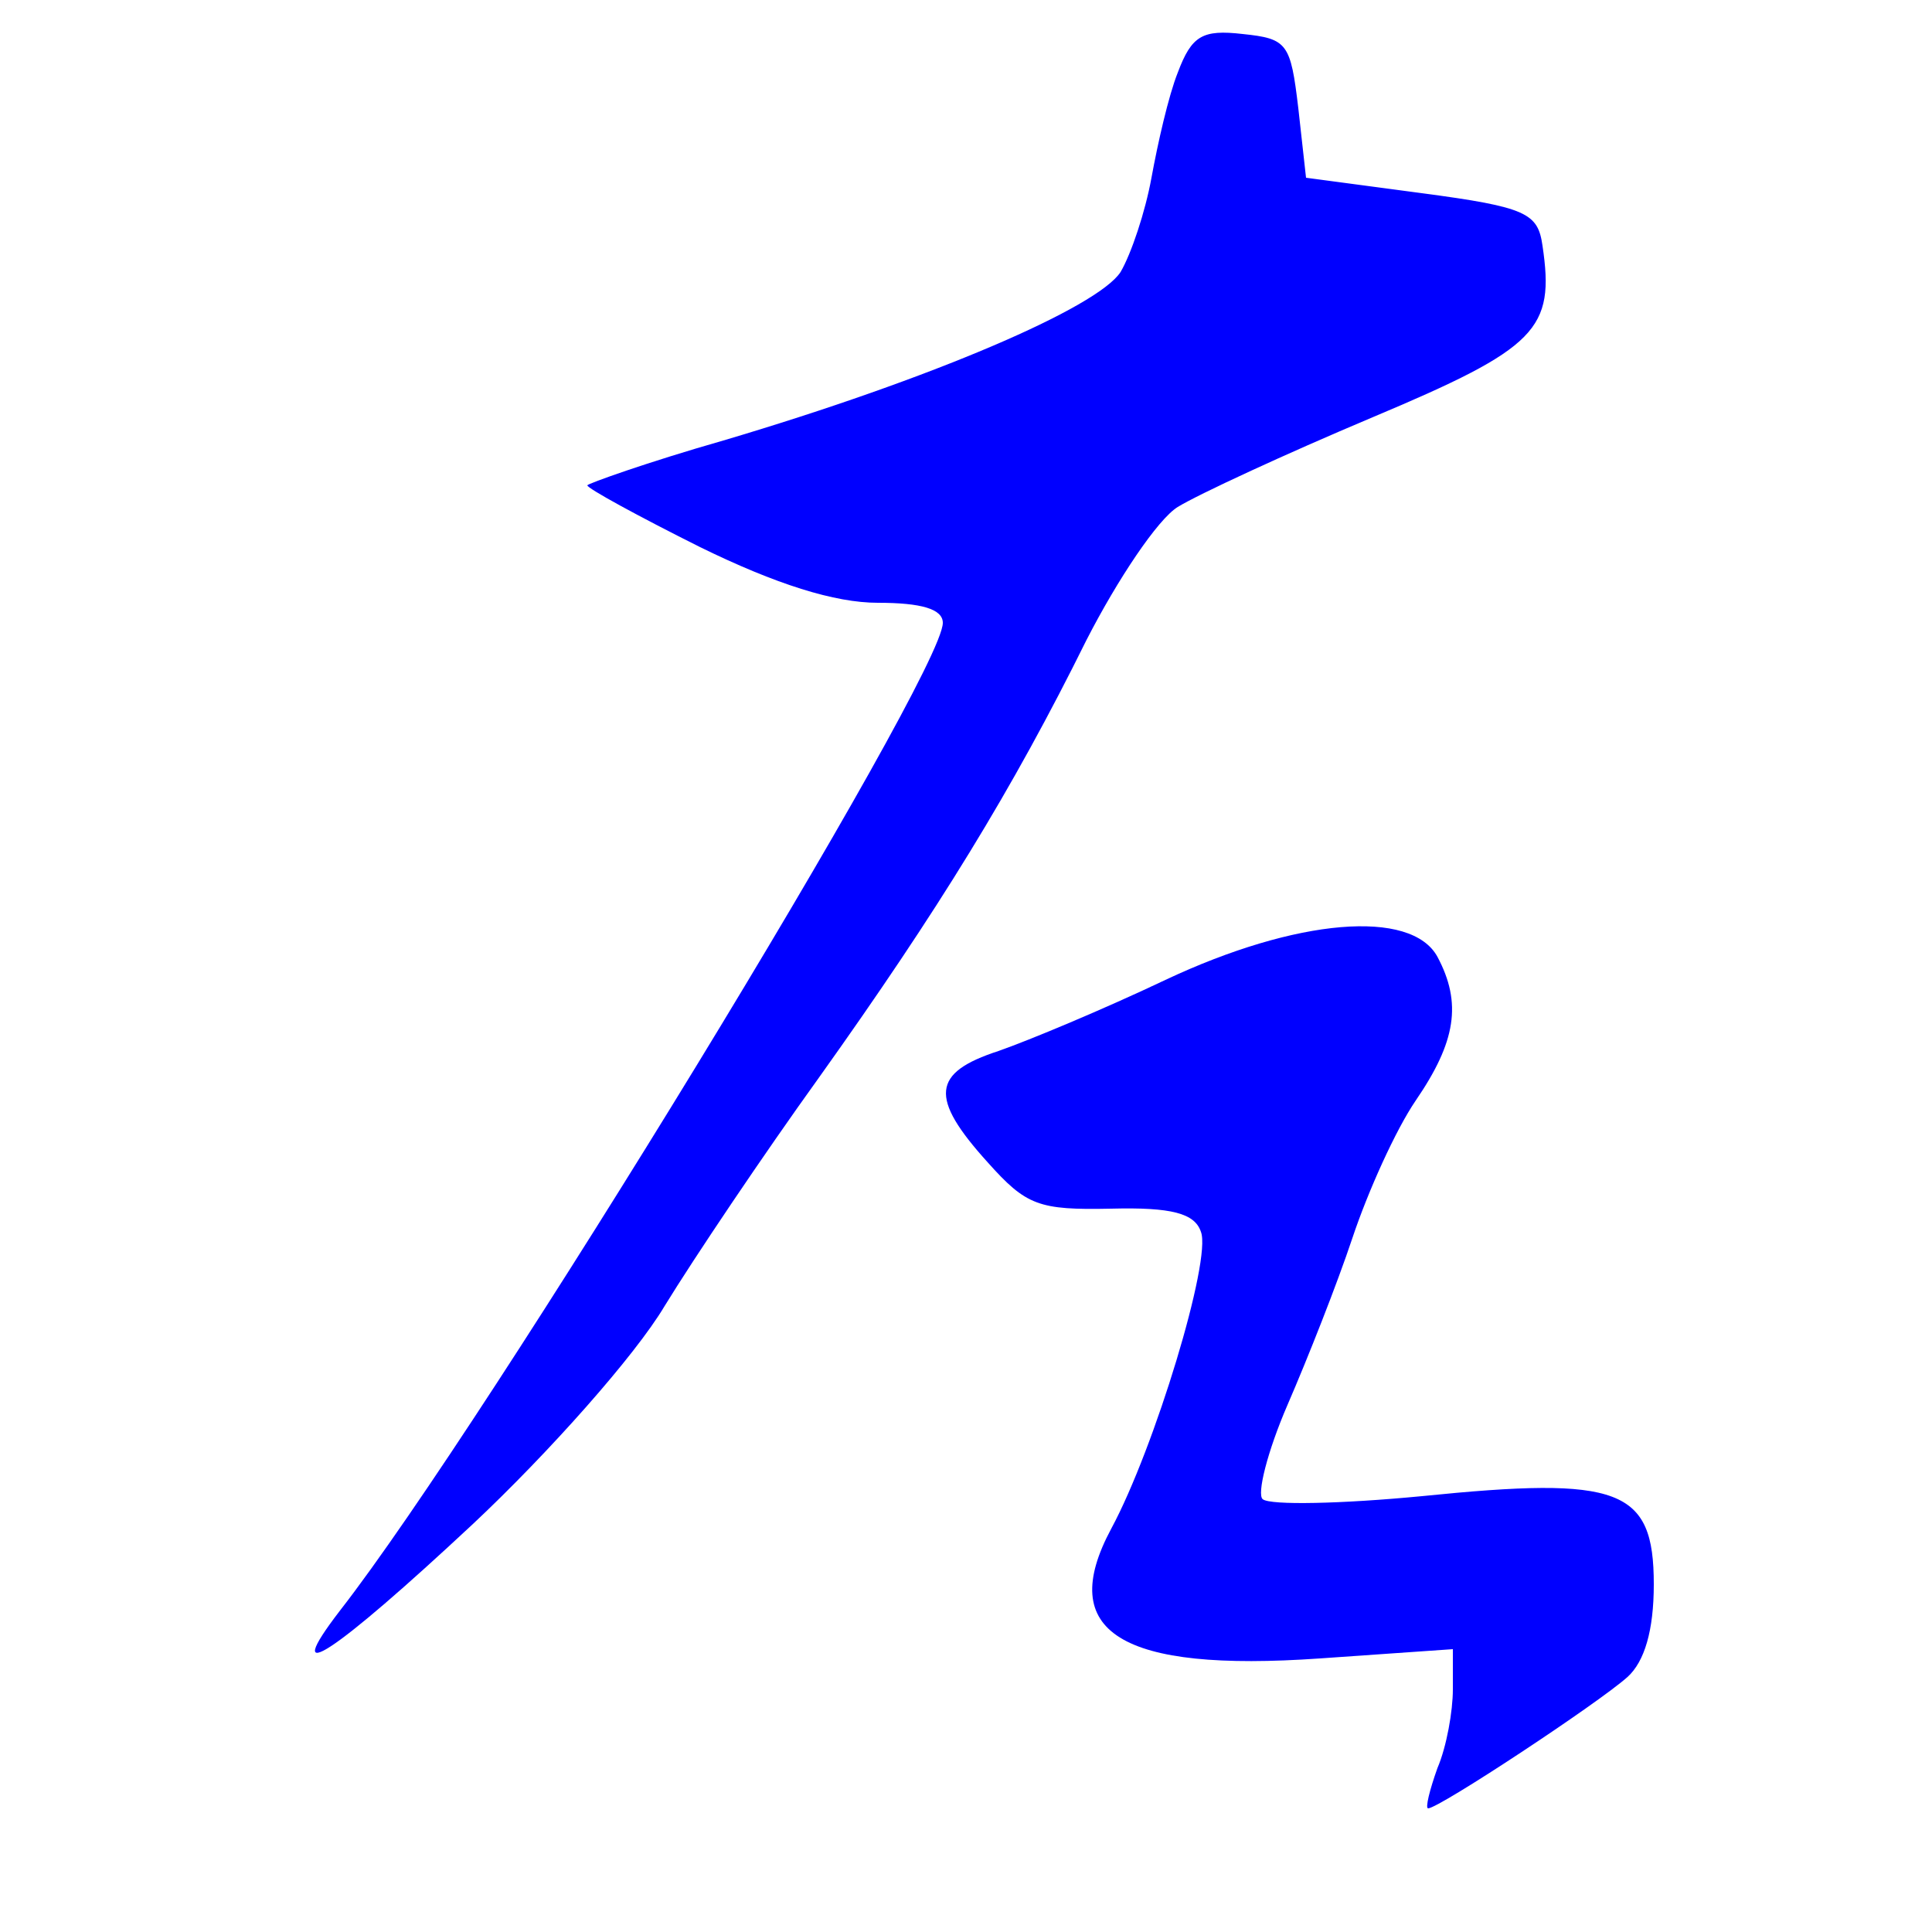
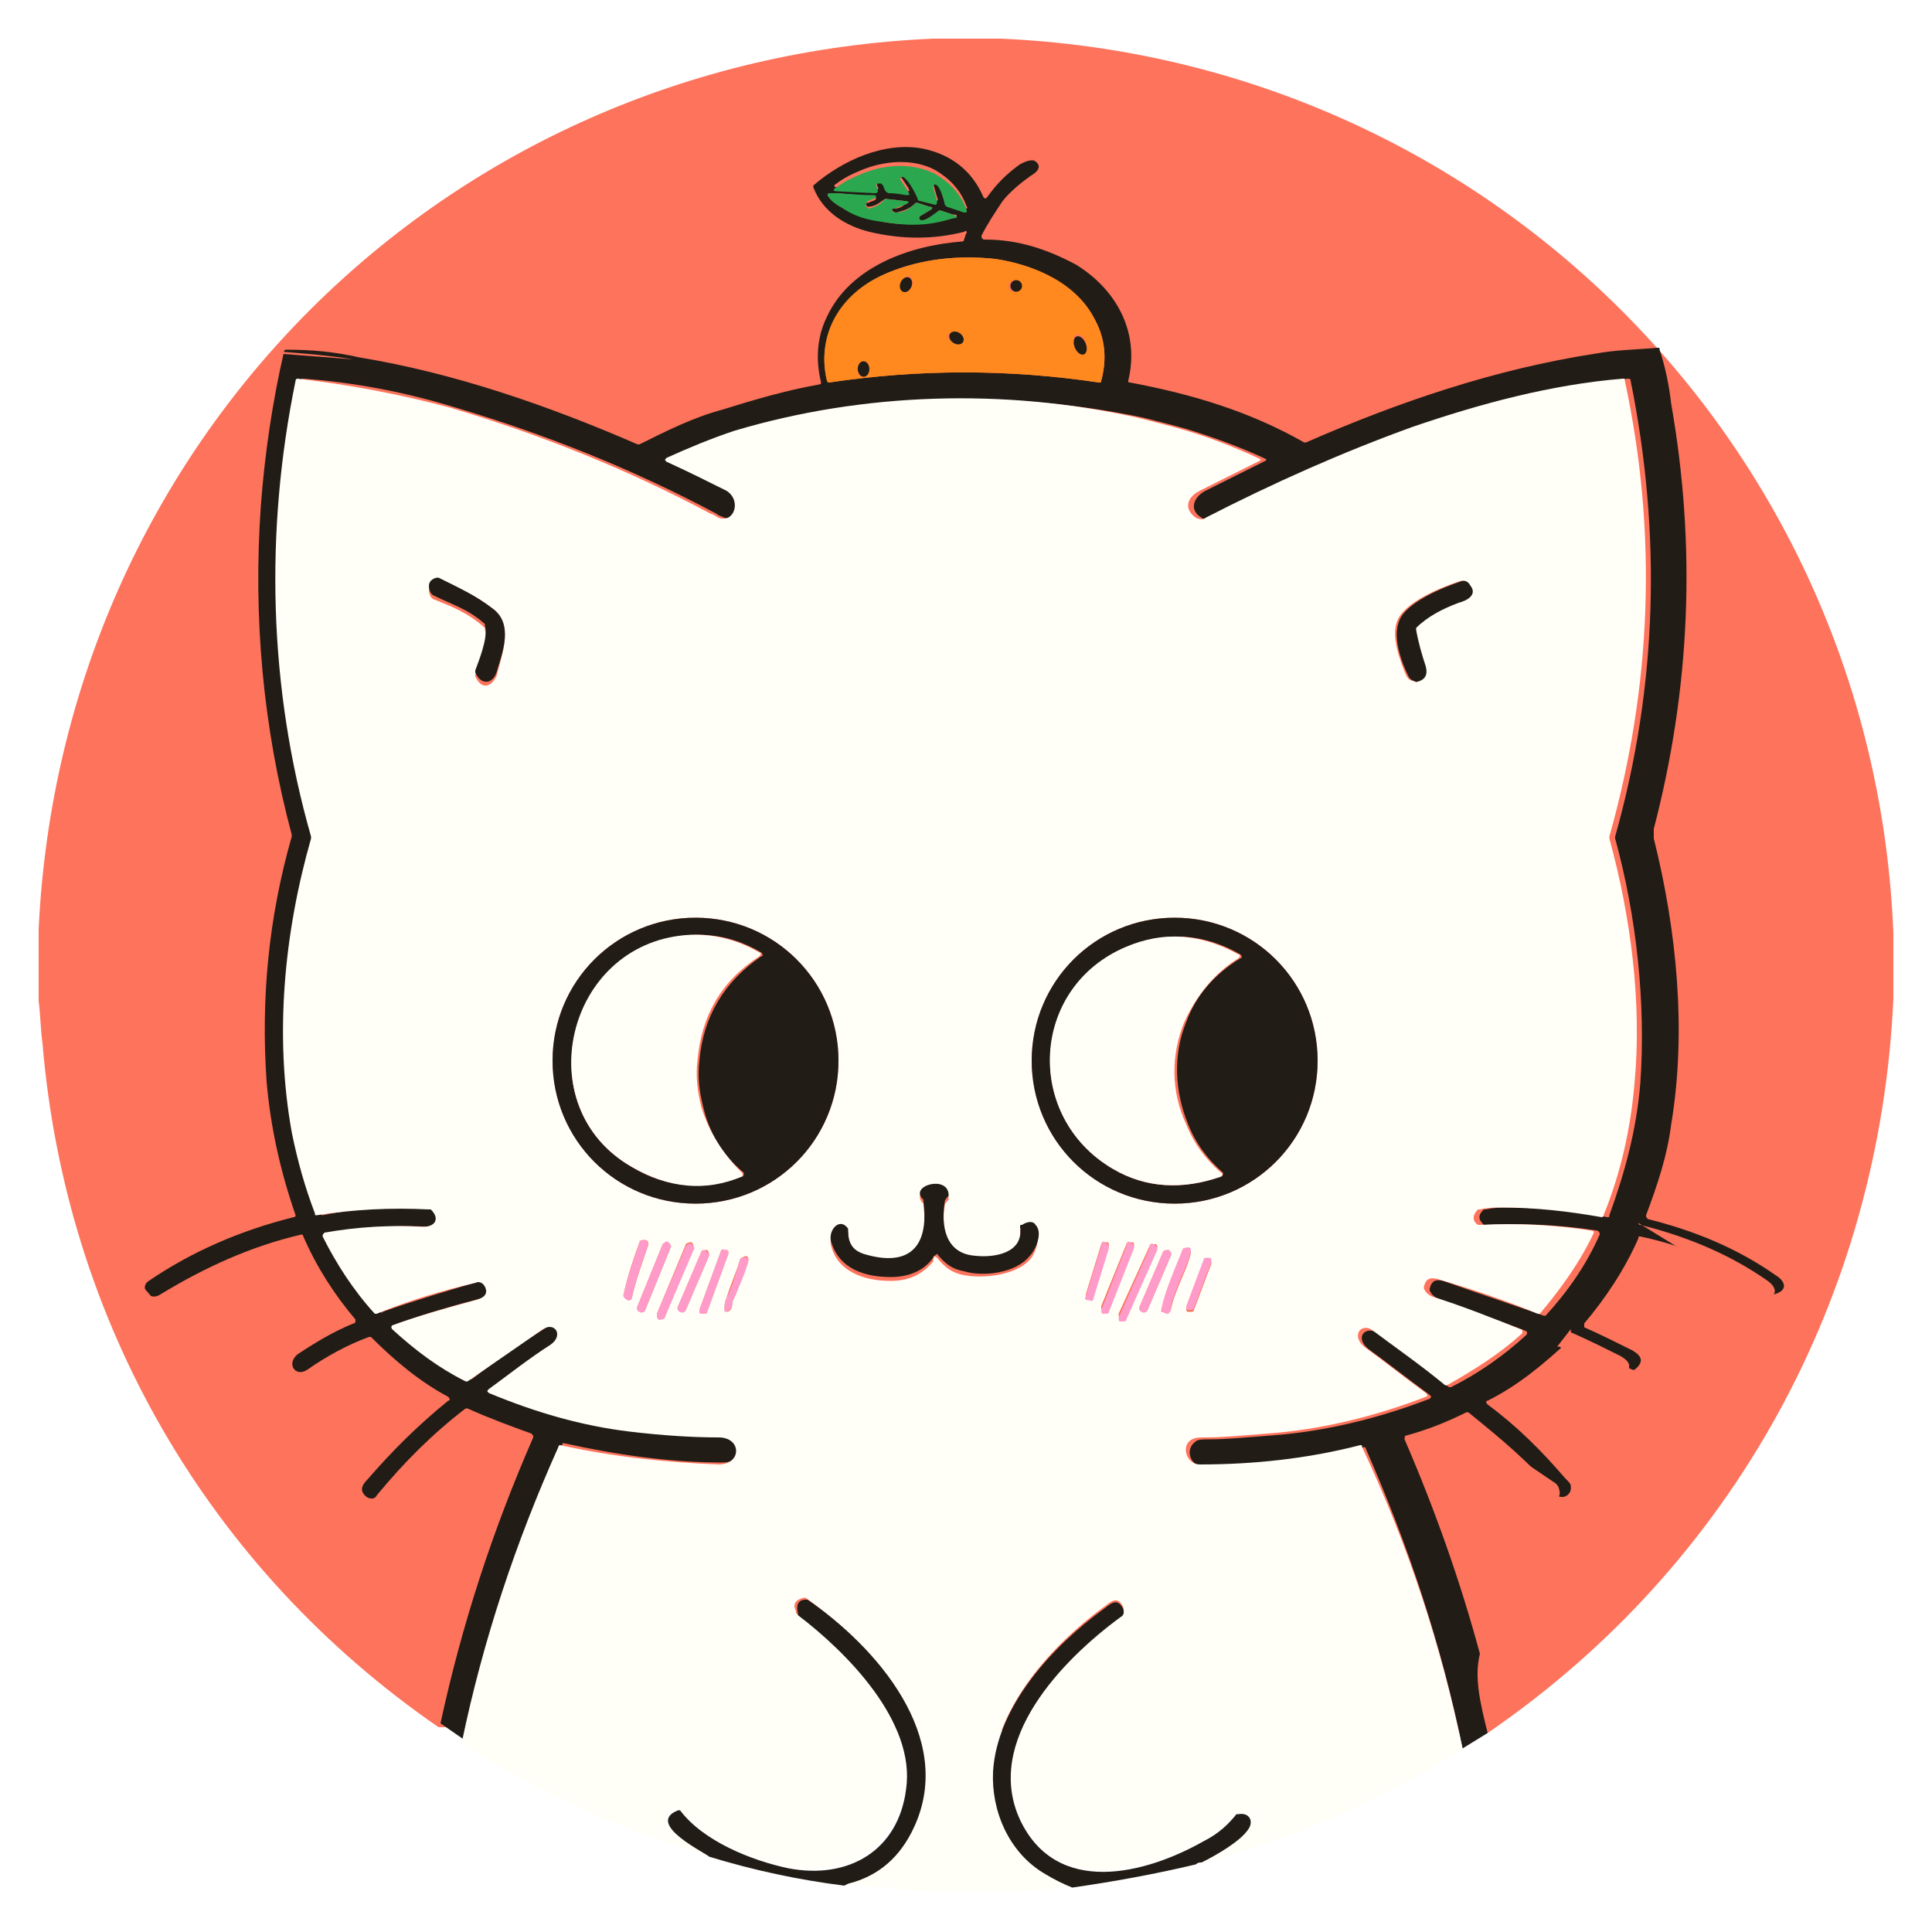
- <svg xmlns="http://www.w3.org/2000/svg" width="100pt" height="100pt" viewBox="0 0 100 100">
-   <g fill="blue" transform="translate(0,100) scale(0.08,-0.08)">
-     <path d="M762 1203 c-6 -15 -13 -46 -17 -68 -4 -22 -13 -49 -20 -61 -15 -23 -122 -69 -257 -109 -49 -14 -88 -28 -88 -29 0 -2 33 -20 73 -40 49 -24 87 -36 115 -36 28 0 42 -4 42 -13 0 -34 -295 -517 -390 -639 -40 -52 -4 -28 86 56 49 46 105 109 124 141 19 31 64 98 100 148 77 108 125 186 173 283 20 39 46 78 59 86 13 8 69 34 126 58 107 45 118 57 110 111 -3 21 -10 25 -78 34 l-75 10 -5 45 c-5 42 -7 45 -36 48 -26 3 -33 -1 -42 -25z" />
-     <path d="M754 616 c-40 -19 -88 -39 -108 -46 -43 -14 -45 -30 -7 -72 25 -28 33 -31 80 -30 39 1 54 -3 58 -15 7 -18 -30 -140 -58 -192 -36 -67 6 -93 135 -84 l86 6 0 -26 c0 -14 -4 -37 -10 -51 -5 -14 -8 -26 -6 -26 7 0 110 68 129 85 11 10 17 30 17 60 0 62 -22 70 -150 57 -52 -5 -98 -6 -103 -2 -4 3 3 31 16 61 13 30 32 78 42 108 10 30 28 70 41 89 26 38 30 63 14 93 -17 31 -91 25 -176 -15z" />
+ <svg xmlns="http://www.w3.org/2000/svg" version="1.1" id="图层_1" x="0px" y="0px" viewBox="0 0 100 100" style="enable-background:new 0 0 100 100;" xml:space="preserve">
+   <style type="text/css">
+ 	.st0{fill:#FD735C;}
+ 	.st1{fill:#211C16;}
+ 	.st2{fill:#2BA84F;}
+ 	.st3{fill:#FF891E;}
+ 	.st4{fill:#FFFFF8;}
+ 	.st5{fill:#FF9BC8;}
+ </style>
+   <g>
+     <path class="st0" d="M22.7,89.4C22.7,89.4,22.7,89.4,22.7,89.4L22.7,89.4C10.8,81.2,3.4,68.4,2.2,54c-0.1-0.7-0.1-1.4-0.2-2.2v-3.7   c1.2-25.3,21-45,46.3-46.1h3.5C77,3.1,97,23.1,98,48.3v3.4c-0.7,15.4-8.3,29.3-21,38" />
+     <path class="st1" d="M77,89.7l-1.3,0.8c-1.1-5.4-2.8-10.5-5-15.5c0-0.1-0.1-0.1-0.1-0.1c-2.7,0.6-5.5,0.9-8.3,1   c-0.7,0-1-0.9-0.4-1.3c0.1-0.1,0.4-0.1,0.7-0.1c0.9,0,1.9-0.1,3.2-0.2c2.8-0.2,5.6-0.9,8.2-1.9c0.1-0.1,0.1-0.1,0-0.2   c-1.1-0.8-2.1-1.6-3.2-2.4c-0.7-0.6-0.1-1.2,0.5-0.8c1.3,0.9,2.5,1.9,3.7,2.8c0,0,0.1,0,0.1,0c1.4-0.7,2.7-1.6,3.9-2.7   c0,0,0.1-0.1,0-0.2c0,0,0,0,0,0c-1.5-0.6-3.1-1.1-4.6-1.7c-0.2-0.1-0.3-0.2-0.4-0.4c0,0,0,0,0-0.1c0.1-0.4,0.3-0.5,0.7-0.4   c1.7,0.6,3.5,1.2,5.2,1.8c0,0,0.1,0,0.1,0c1.1-1.2,2.1-2.6,2.8-4.2c0-0.1,0-0.1-0.1-0.2c0,0,0,0,0,0c-1.9-0.3-3.9-0.4-5.8-0.3   c0,0-0.1,0-0.1,0c-0.3-0.3-0.3-0.5,0-0.8c0,0,0,0,0.1,0c0.5-0.1,0.8-0.1,1.1-0.1c1.7,0,3.5,0.2,5.2,0.5c0.1,0,0.1,0,0.1-0.1   c0.8-2.2,1.4-4.4,1.6-6.8c0.3-4.2-0.2-8.7-1.3-12.7c0,0,0,0,0-0.1c2.2-7.8,2.4-15.7,0.8-23.6c0-0.1-0.1-0.1-0.1-0.1   c-3.7,0.3-7.4,1.3-10.9,2.5c-3.7,1.3-7.3,2.8-10.7,4.7c-0.2,0.1-0.4,0.1-0.5,0c-0.7-0.4-0.4-1.1,0.2-1.4c1-0.5,2-1,3-1.5   c0.2-0.1,0.2-0.1,0-0.2c-1.3-0.6-2.7-1.1-4-1.5c-0.7-0.2-1.5-0.4-2.3-0.6c-6.8-1.4-14.1-1.3-20.8,0.7c-1.2,0.4-2.4,0.8-3.5,1.4   c-0.1,0.1-0.1,0.1,0,0.2c1,0.5,2.1,1,3.1,1.5c0.9,0.4,0.5,1.6-0.4,1.4c-0.2-0.1-0.3-0.1-0.4-0.2c-4.3-2.3-8.8-4.1-13.5-5.5   c-2.6-0.8-5.2-1.3-7.9-1.5c-0.1,0-0.1,0-0.1,0.1c-1.6,7.8-1.4,15.9,0.8,23.6c0,0,0,0,0,0.1c-1.4,4.9-1.9,10.2-1,15.2   c0.3,1.4,0.6,2.8,1.2,4.2c0,0.1,0.1,0.1,0.1,0.1c1.9-0.4,3.9-0.5,5.8-0.3c0,0,0.1,0,0.1,0c0.6,0.5,0.2,0.9-0.4,0.9   c-1.7-0.1-3.4,0-5.1,0.3c-0.1,0-0.1,0.1-0.1,0.1c0,0,0,0,0,0c0.7,1.5,1.6,2.8,2.7,4c0,0,0.1,0.1,0.1,0c1.7-0.6,3.4-1.1,5.1-1.6   c0.2-0.1,0.4,0,0.5,0.2c0.2,0.4-0.2,0.6-0.5,0.7c-1.5,0.4-2.9,0.8-4.3,1.3c-0.1,0-0.1,0.1-0.1,0.2c0,0,0,0,0,0   c1.1,1.1,2.4,2,3.8,2.7c0,0,0.1,0,0.1,0c1.3-1,2.6-1.9,3.9-2.7c0.6-0.4,1.1,0.3,0.4,0.8c-1.1,0.7-2.2,1.5-3.2,2.3   c-0.1,0.1-0.1,0.2,0,0.2c2.3,1,4.8,1.6,7.3,2c1.6,0.2,3.1,0.3,4.6,0.3c1.2,0,1.2,1.4,0,1.4c-2.7,0-5.5-0.4-8.2-1   c-0.1,0-0.1,0-0.1,0.1c-2.2,4.9-3.8,10-5,15.3l-1.3-0.9l0,0c0,0,0,0,0,0c1.1-5.1,2.7-10,4.8-14.8c0-0.1,0-0.1-0.1-0.2c0,0,0,0,0,0   c-1.1-0.4-2.2-0.8-3.3-1.3c0,0-0.1,0-0.1,0c-1.7,1.3-3.2,2.8-4.6,4.5c-0.1,0.2-0.3,0.2-0.5,0.1c-0.4-0.3-0.3-0.6,0-0.9   c1.3-1.5,2.6-2.8,4.2-4.1c0.1,0,0.1-0.1,0-0.2c0,0,0,0,0,0c-1.5-0.8-2.8-1.9-4-3.1c0,0-0.1,0-0.1,0c-1.1,0.4-2.2,1-3.2,1.7   c-0.6,0.4-1.1-0.3-0.5-0.8c0.9-0.6,1.9-1.2,2.9-1.6c0.1,0,0.1-0.1,0.1-0.2c0,0,0,0,0,0c-1.1-1.3-2-2.7-2.7-4.3   c0-0.1-0.1-0.1-0.1-0.1c-2.6,0.6-5,1.7-7.3,3.1c-0.6,0.4-1.1-0.4-0.6-0.7c2.2-1.5,4.7-2.6,7.5-3.3c0.1,0,0.1-0.1,0.1-0.1   c0,0,0,0,0,0c-0.8-2.3-1.3-4.6-1.5-6.9c-0.3-4.3,0.1-8.5,1.3-12.7c0,0,0,0,0-0.1c-1.5-5.6-2-11.3-1.6-17c0.2-2.7,0.6-5.4,1.2-8   c0-0.1,0.1-0.1,0.1-0.1c1.3,0,2.5,0.1,3.8,0.4c4.9,0.8,9.8,2.5,14.4,4.5c0,0,0.1,0,0.1,0c1.4-0.7,2.8-1.4,4.3-1.8   c1.6-0.5,3.3-1,5-1.3c0.1,0,0.1-0.1,0.1-0.1c0,0,0,0,0,0c-0.3-1.2-0.2-2.4,0.3-3.4c1.2-2.6,4.3-3.7,7-3.9c0,0,0.1,0,0.1-0.1   l0.1-0.3c0.1-0.1,0-0.2-0.1-0.1c-1.6,0.4-3.2,0.4-4.9,0c-1.2-0.3-2.4-1-2.9-2.3c0,0,0-0.1,0-0.1c1.5-1.3,3.7-2.3,5.7-1.9   c1.4,0.3,2.5,1.1,3.1,2.5c0.1,0.1,0.1,0.1,0.2,0c0.5-0.7,1-1.2,1.7-1.7c0.2-0.1,0.4-0.2,0.6-0.2c0,0,0.1,0,0.1,0   c0.4,0.2,0.3,0.5,0,0.7c-0.6,0.4-1.2,0.9-1.6,1.4c-0.4,0.6-0.8,1.2-1.1,1.8c0,0.1,0,0.1,0.1,0.2c0,0,0,0,0.1,0   c1.7,0,3.2,0.5,4.7,1.3c2.1,1.3,3.3,3.5,2.7,6c0,0.1,0,0.1,0.1,0.1c0,0,0,0,0,0c3.2,0.6,6.2,1.5,9,3.1c0,0,0.1,0,0.1,0   c4.8-2.1,9.8-3.8,15-4.6c1.1-0.2,2.1-0.2,3.2-0.3c0.1,0,0.1,0,0.1,0.1c0.3,0.9,0.5,1.9,0.6,2.8c1.3,7.4,1,14.7-0.9,22   c0,0.2,0,0.3,0,0.5c1.2,4.8,1.7,10,0.9,14.8c-0.2,1.6-0.7,3.1-1.3,4.7c0,0.1,0,0.1,0.1,0.2c0,0,0,0,0,0c2.4,0.6,4.6,1.5,6.6,2.9   c0.5,0.3,0.7,0.8-0.1,1c0,0-0.1,0-0.1,0c-2.1-1.5-4.4-2.5-6.8-3c-0.1,0-0.1,0-0.1,0.1c-0.7,1.6-1.7,3.1-2.8,4.4c0,0.1,0,0.1,0,0.2   c0,0,0,0,0,0c0.9,0.4,1.7,0.8,2.5,1.2c0.5,0.3,0.6,0.6,0.1,1c0,0-0.1,0-0.1,0l-3.2-1.5c0,0-0.1,0-0.1,0c-1.3,1.2-2.6,2.3-4.2,3.1   c-0.1,0-0.1,0.1,0,0.2c0,0,0,0,0,0c1.5,1.1,2.8,2.4,4,3.8c0.2,0.2,0.3,0.3,0.3,0.4c0.1,0.5-0.5,0.8-0.8,0.4   c-1.3-1.6-2.9-2.9-4.5-4.2c0,0-0.1,0-0.1,0c-1,0.5-2,0.9-3.1,1.2c-0.1,0-0.1,0.1-0.1,0.2c0,0,0,0,0,0c1.6,3.7,2.9,7.4,3.9,11.1   C76.3,86.8,76.6,88.1,77,89.7z M46.6,9.2c0.3-0.3,0.8,0.8,0.9,0.9c0,0,0,0.1,0.1,0.1l0.8,0.2c0.1,0,0.2,0,0.1-0.2l-0.2-0.7   c0,0,0-0.1,0-0.1c0.3-0.3,0.5,0.9,0.6,1c0,0.1,0,0.1,0.1,0.1l0.9,0.3c0.2,0,0.2,0,0.1-0.2c-0.3-0.8-0.9-1.4-1.6-1.8   c-1.1-0.6-2.6-0.5-3.8,0c-0.5,0.2-0.9,0.4-1.3,0.7c-0.2,0.1-0.1,0.2,0,0.2l2,0.1c0.2,0,0.2,0,0.1-0.2l0-0.1c0-0.1,0-0.1,0-0.2   c0.1,0,0.1,0,0.2,0c0.2,0.1,0.1,0.4,0.4,0.5c0.1,0,0.4,0.1,0.9,0.1c0.2,0,0.2,0,0.1-0.2l-0.4-0.6C46.5,9.3,46.5,9.3,46.6,9.2z    M44.9,10.7c-0.1-0.1-0.1-0.2,0-0.2c0.1,0,0.2-0.1,0.3-0.1c0.2-0.1,0.2-0.2,0-0.2C44.4,10.1,43.7,10,43,10c-0.2,0-0.2,0.1-0.1,0.2   c0.2,0.2,0.4,0.4,0.6,0.5c0.7,0.4,1.4,0.6,2.3,0.8c1.2,0.2,2.4,0.1,3.5-0.2c0.3-0.1,0.3-0.2,0-0.2l-0.6-0.2c0,0-0.1,0-0.1,0   c-0.2,0.2-0.5,0.4-0.8,0.5c-0.1,0.1-0.3,0-0.2-0.2c0,0,0,0,0,0l0.5-0.3c0.2-0.1,0.2-0.2,0-0.2l-0.6-0.2c0,0-0.1,0-0.1,0   c-0.3,0.3-0.6,0.4-1,0.5c-0.1,0-0.3-0.1-0.2-0.2c0,0,0,0,0.1,0c0.2,0,0.4-0.1,0.5-0.2c0.3-0.1,0.2-0.2,0-0.2l-0.9-0.1   c0,0-0.1,0-0.1,0C45.5,10.5,45.3,10.7,44.9,10.7C44.9,10.8,44.9,10.8,44.9,10.7z M46,14.1c-2.3,1-3.8,3.1-3.2,5.6   c0,0.1,0.1,0.1,0.1,0.1c4.7-0.7,9.3-0.7,14,0c0.1,0,0.1,0,0.1-0.1c0.3-1.1,0.2-2.2-0.3-3.1c-1-1.9-3.2-2.9-5.2-3.2   C49.6,13.2,47.7,13.4,46,14.1z" />
+     <path class="st2" d="M46.6,9.2c0,0,0,0.1,0,0.1L47,9.9c0.1,0.2,0.1,0.2-0.1,0.2c-0.5-0.1-0.8-0.1-0.9-0.1c-0.3-0.1-0.2-0.4-0.4-0.5   c-0.1,0-0.1,0-0.2,0c0,0-0.1,0.1,0,0.2l0,0.1c0.1,0.1,0,0.2-0.1,0.2l-2-0.1c-0.2,0-0.2-0.1,0-0.2c0.4-0.3,0.8-0.5,1.3-0.7   c1.2-0.5,2.6-0.6,3.8,0c0.7,0.4,1.3,1,1.6,1.8c0.1,0.2,0,0.2-0.1,0.2l-0.9-0.3c0,0-0.1-0.1-0.1-0.1c0-0.1-0.3-1.3-0.6-1   c0,0,0,0.1,0,0.1l0.2,0.7c0,0.1,0,0.2-0.1,0.2l-0.8-0.2c0,0-0.1,0-0.1-0.1C47.4,10,46.8,8.9,46.6,9.2z" />
+     <path class="st2" d="M45,10.8c0.3-0.1,0.6-0.2,0.8-0.5c0,0,0.1,0,0.1,0l0.9,0.1c0.3,0,0.3,0.1,0,0.2c-0.2,0.1-0.3,0.1-0.5,0.2   c0,0-0.1,0-0.1,0c-0.1,0.1,0,0.2,0.2,0.2c0.4,0,0.7-0.2,1-0.5c0,0,0.1,0,0.1,0l0.6,0.2c0.2,0,0.2,0.1,0,0.2l-0.5,0.3c0,0,0,0,0,0   c-0.1,0.2,0.1,0.2,0.2,0.2c0.3-0.1,0.5-0.3,0.8-0.5c0,0,0.1,0,0.1,0l0.6,0.2c0.3,0.1,0.3,0.2,0,0.2c-1.2,0.4-2.3,0.4-3.5,0.2   c-0.9-0.1-1.6-0.3-2.3-0.8c-0.2-0.1-0.5-0.3-0.6-0.5C42.8,10.1,42.8,10,43,10c0.7,0,1.4,0.1,2.2,0.1c0.2,0,0.2,0.1,0,0.2   c-0.1,0-0.2,0.1-0.3,0.1C44.8,10.6,44.7,10.7,45,10.8C44.9,10.8,44.9,10.8,45,10.8z" />
+     <path class="st3" d="M42.8,19.7c-0.6-2.6,0.9-4.7,3.2-5.6c1.7-0.7,3.6-0.9,5.5-0.7c2.1,0.3,4.3,1.3,5.2,3.2c0.5,1,0.6,2,0.3,3.1   c0,0.1-0.1,0.1-0.1,0.1c-4.7-0.7-9.3-0.7-14,0C42.9,19.8,42.9,19.8,42.8,19.7z M46.8,15.1c0.1,0.1,0.3-0.1,0.4-0.3   c0.1-0.2,0-0.4-0.1-0.5c0,0,0,0,0,0c-0.1-0.1-0.3,0.1-0.4,0.3C46.6,14.8,46.6,15,46.8,15.1C46.8,15.1,46.8,15.1,46.8,15.1z    M52.8,14.8c0-0.1-0.1-0.3-0.3-0.3c0,0,0,0,0,0c-0.1,0-0.3,0.1-0.3,0.3s0.1,0.3,0.3,0.3C52.7,15,52.8,14.9,52.8,14.8   C52.8,14.8,52.8,14.8,52.8,14.8z M49.8,17.7c0.1-0.1,0-0.3-0.2-0.4c-0.2-0.1-0.4-0.1-0.5,0c0,0,0,0,0,0c-0.1,0.1,0,0.3,0.2,0.4   C49.5,17.8,49.7,17.8,49.8,17.7z M56.1,18.3c0.1-0.1,0.2-0.3,0.1-0.6c-0.1-0.3-0.3-0.4-0.5-0.4c0,0,0,0,0,0   c-0.1,0.1-0.2,0.3-0.1,0.6C55.7,18.2,55.9,18.4,56.1,18.3L56.1,18.3z M44.7,19.5c0.2,0,0.3-0.2,0.3-0.4c0,0,0,0,0,0   c0-0.2-0.1-0.4-0.3-0.4l0,0c-0.2,0-0.3,0.2-0.3,0.4v0C44.4,19.4,44.5,19.5,44.7,19.5C44.7,19.5,44.7,19.5,44.7,19.5z" />
+     <ellipse transform="matrix(0.3939 -0.9191 0.9191 0.3939 14.9081 52.0496)" class="st1" cx="46.9" cy="14.7" rx="0.4" ry="0.3" />
+     <circle class="st1" cx="52.6" cy="14.8" r="0.3" />
+     <ellipse transform="matrix(0.5432 -0.8396 0.8396 0.5432 7.9253 49.5469)" class="st1" cx="49.5" cy="17.5" rx="0.3" ry="0.4" />
+     <ellipse transform="matrix(0.9225 -0.3859 0.3859 0.9225 -2.563 22.939)" class="st1" cx="55.9" cy="17.9" rx="0.3" ry="0.5" />
+     <ellipse transform="matrix(0.9996 -2.792161e-02 2.792161e-02 0.9996 -0.5172 1.2551)" class="st1" cx="44.7" cy="19.1" rx="0.3" ry="0.4" />
+     <path class="st4" d="M75.7,90.5c-4.2,2.7-8.6,4.6-13.4,5.9l-0.1,0c0.8-0.4,1.9-1.1,2.4-1.8c0.3-0.4,0.2-0.9-0.5-0.8   c0,0-0.1,0-0.1,0c-0.4,0.5-1,1-1.7,1.4c-3,1.7-7.6,2.9-9.5-1.1c-2-4.2,2.2-8.3,5.2-10.5c0.2-0.1,0.2-0.3,0.1-0.5   c-0.3-0.5-0.6-0.2-1,0.1c-2.6,1.9-5.5,5.1-5.7,8.4c-0.1,2.1,0.9,4.3,2.7,5.3c0.4,0.3,0.9,0.5,1.4,0.7c-1.2,0.2-2.5,0.3-3.7,0.3   h-3.6c-1.4-0.1-2.8-0.2-4.3-0.4l-0.1-0.1c1.6-0.4,2.7-1.4,3.4-2.9c2.2-4.6-2-9.3-5.5-11.8c0,0-0.1,0-0.1,0   c-0.4,0.1-0.6,0.3-0.4,0.7c0,0,0,0,0,0.1c2.6,1.9,6.2,5.5,5.6,9c-0.5,3.2-3.1,4.7-6.1,4.1c-1.9-0.4-4.4-1.4-5.6-3   c0,0-0.1-0.1-0.1,0c-1.8,0.7,1.6,2.3,1.6,2.4c-4.5-1.3-8.8-3.2-12.7-5.8c1.1-5.3,2.8-10.4,5-15.3c0-0.1,0.1-0.1,0.1-0.1   c2.7,0.6,5.5,0.9,8.2,1c1.2,0,1.2-1.4,0-1.4c-1.4,0-2.9-0.1-4.6-0.3c-2.5-0.3-4.9-1-7.3-2c-0.1-0.1-0.1-0.1,0-0.2   c1.1-0.8,2.1-1.6,3.2-2.3c0.7-0.5,0.2-1.2-0.4-0.8c-1.3,0.9-2.6,1.8-3.9,2.7c0,0-0.1,0-0.1,0c-1.4-0.7-2.6-1.6-3.8-2.7   c0,0-0.1-0.1,0-0.2c0,0,0,0,0,0c1.4-0.5,2.8-0.9,4.3-1.3c0.4-0.1,0.7-0.3,0.5-0.7c-0.1-0.2-0.3-0.3-0.5-0.2   c-1.7,0.4-3.4,0.9-5.1,1.6c0,0-0.1,0-0.1,0c-1.1-1.2-2-2.6-2.7-4c0-0.1,0-0.1,0.1-0.2c0,0,0,0,0,0c1.7-0.3,3.4-0.4,5.1-0.3   c0.6,0,0.9-0.4,0.4-0.9c0,0,0,0-0.1,0c-2-0.1-3.9,0-5.8,0.3c-0.1,0-0.1,0-0.1-0.1c-0.5-1.3-0.9-2.7-1.2-4.2c-0.9-5-0.4-10.3,1-15.2   c0,0,0,0,0-0.1c-2.2-7.7-2.4-15.8-0.8-23.6c0-0.1,0.1-0.1,0.1-0.1c2.6,0.3,5.3,0.8,7.9,1.5c4.7,1.4,9.2,3.2,13.5,5.5   c0.1,0,0.2,0.1,0.4,0.2c0.8,0.3,1.2-0.9,0.4-1.4c-1-0.5-2-1-3.1-1.5c-0.1-0.1-0.1-0.1,0-0.2c1.1-0.5,2.3-1,3.5-1.4   c6.7-2,14-2.2,20.8-0.7c0.8,0.2,1.6,0.4,2.3,0.6c1.4,0.4,2.7,0.9,4,1.5c0.2,0.1,0.2,0.1,0,0.2c-1,0.5-2,1-3,1.5   c-0.6,0.3-0.9,0.9-0.2,1.4c0.2,0.1,0.4,0.1,0.5,0c3.5-1.8,7.1-3.4,10.7-4.7c3.5-1.2,7.2-2.2,10.9-2.5c0.1,0,0.1,0,0.1,0.1   c1.7,7.9,1.4,15.8-0.8,23.6c0,0,0,0,0,0.1c1.1,4,1.7,8.5,1.3,12.7c-0.2,2.3-0.7,4.6-1.6,6.8c0,0.1-0.1,0.1-0.1,0.1   c-1.7-0.3-3.4-0.5-5.2-0.5c-0.3,0-0.7,0-1.1,0.1c0,0,0,0-0.1,0c-0.3,0.3-0.3,0.6,0,0.8c0,0,0.1,0,0.1,0c2-0.1,3.9,0,5.8,0.3   c0.1,0,0.1,0.1,0.1,0.1c0,0,0,0,0,0c-0.7,1.5-1.7,2.9-2.8,4.2c0,0-0.1,0-0.1,0c-1.7-0.7-3.5-1.3-5.2-1.8c-0.4-0.1-0.6,0-0.7,0.4   c0,0,0,0,0,0.1c0.1,0.2,0.2,0.3,0.4,0.4c1.6,0.5,3.1,1.1,4.6,1.7c0.1,0,0.1,0.1,0.1,0.2c0,0,0,0,0,0c-1.2,1.1-2.5,1.9-3.9,2.7   c0,0-0.1,0-0.1,0c-1.2-1-2.5-1.9-3.7-2.8c-0.6-0.5-1.2,0.2-0.5,0.8c1.1,0.8,2.1,1.6,3.2,2.4c0.1,0.1,0.1,0.2,0,0.2   c-2.6,1-5.4,1.7-8.2,1.9c-1.3,0.1-2.3,0.2-3.2,0.2c-0.3,0-0.5,0-0.7,0.1c-0.6,0.3-0.3,1.3,0.4,1.3c2.8,0,5.6-0.3,8.3-1   c0.1,0,0.1,0,0.1,0.1C72.9,80,74.6,85.2,75.7,90.5z M25.5,31.5c-0.9-0.7-1.8-1.1-2.8-1.4c0,0-0.1,0-0.1,0c-0.4,0.2-0.5,0.4-0.3,0.8   c0,0,0,0,0.1,0.1c1,0.4,1.8,0.7,2.7,1.5c0,0,0,0,0,0.1c0.2,0.6-0.4,1.9-0.5,2.3c0,0,0,0.1,0,0.1c0.3,0.7,0.8,0.6,1.1,0   C26,33.8,26.6,32.3,25.5,31.5z M73.3,35.3C73.3,35.3,73.4,35.3,73.3,35.3c0.5-0.2,0.6-0.4,0.4-0.8c-0.2-0.6-0.4-1.3-0.5-1.9   c0,0,0-0.1,0-0.1c0.7-0.6,1.4-1,2.2-1.3c0.4-0.2,1-0.4,0.6-0.9c-0.1-0.2-0.3-0.3-0.5-0.2c-0.9,0.3-2.9,1.1-3.2,2.1   c-0.3,0.8,0.2,2.1,0.5,2.8C73,35.3,73.1,35.2,73.3,35.3z M43.4,54.9c0-4.1-3.3-7.4-7.4-7.4l0,0c-4.1,0-7.4,3.3-7.4,7.4v0   c0,4.1,3.3,7.4,7.4,7.4S43.4,59,43.4,54.9z M68.2,54.9c0-4.1-3.3-7.4-7.4-7.4h0c-4.1,0-7.4,3.3-7.4,7.4l0,0c0,4.1,3.3,7.4,7.4,7.4   l0,0C64.9,62.3,68.2,59,68.2,54.9L68.2,54.9z M48.5,65.1c0.4,0.5,0.8,0.8,1.4,0.9c1,0.2,2.7,0,3.4-0.8c0.3-0.3,0.6-1.2,0.3-1.6   c-0.2-0.2-0.4-0.2-0.7,0c0,0-0.1,0.1-0.1,0.1c0.2,1.4-1.4,1.6-2.3,1.5c-1.5-0.1-1.8-1.6-1.6-2.8c0-0.1,0.1-0.2,0.2-0.3   c0,0,0-0.1,0-0.1c-0.1-1-2.1-0.4-1.3,0.3c0,0,0,0,0,0.1c0.3,2.4-0.8,3.4-3.1,2.7c-0.6-0.2-0.8-0.6-0.8-1.2c0,0,0,0,0-0.1   c-0.4-0.7-1-0.1-0.9,0.6c0.3,1.4,1.7,1.9,3.1,1.9c0.9,0,1.6-0.3,2.2-1C48.3,65,48.4,65,48.5,65.1C48.5,65.1,48.5,65.1,48.5,65.1z    M57.4,64.5c0-0.1,0-0.2-0.1-0.2l0,0l-0.1,0c-0.1,0-0.2,0-0.2,0.1L56.2,67c0,0.1,0,0.2,0.1,0.2l0.1,0c0.1,0,0.2,0,0.2-0.1   L57.4,64.5z M58.7,64.5c0-0.1,0-0.2-0.1-0.2l-0.1,0c-0.1,0-0.2,0-0.2,0.1c0,0,0,0,0,0L57,67.6c0,0.1,0,0.2,0.1,0.2l0,0l0.1,0   c0.1,0,0.2,0,0.2-0.1c0,0,0,0,0,0L58.7,64.5z M32.5,67.3c0.1,0,0.1,0,0.2-0.1c0,0,0,0,0,0c0.2-0.9,0.5-1.7,0.8-2.6   c0.1-0.2,0.1-0.5-0.3-0.4c0,0-0.1,0-0.1,0.1c-0.3,0.8-0.6,1.7-0.8,2.6C32.3,67.1,32.3,67.2,32.5,67.3z M34.7,64.6   c0-0.1,0-0.2-0.1-0.3l0,0l0,0c-0.1,0-0.2,0-0.3,0.1l0,0l-1.3,3.2c0,0.1,0,0.2,0.1,0.3l0,0l0,0c0.1,0,0.2,0,0.3-0.1L34.7,64.6z    M35.9,64.6c0-0.1,0-0.2-0.1-0.3h0l0,0c-0.1,0-0.2,0-0.3,0.1l0,0L34,68c0,0.1,0,0.2,0.1,0.3h0l0,0c0.1,0,0.2,0,0.3-0.1c0,0,0,0,0,0   L35.9,64.6z M59.9,64.6c0-0.1,0-0.2-0.1-0.2c0,0,0,0,0,0l-0.1,0c-0.1,0-0.2,0-0.2,0.1L57.9,68c0,0.1,0,0.2,0.1,0.2c0,0,0,0,0,0   l0.1,0c0.1,0,0.2,0,0.2-0.1L59.9,64.6z M37.7,64.9c0-0.1,0-0.2-0.1-0.2c0,0,0,0,0,0l-0.1,0c-0.1,0-0.2,0-0.2,0.1l-1.1,3   c0,0.1,0,0.2,0.1,0.2l0,0l0.1,0c0.1,0,0.2,0,0.2-0.1L37.7,64.9z M60.2,67.9c0.2,0.1,0.3,0.1,0.4-0.1c0.2-1,0.8-2,1-2.8   c0.1-0.3,0-0.4-0.3-0.3c0,0-0.1,0-0.1,0.1c-0.3,1-0.9,2-1.1,3.1C60.2,67.9,60.2,67.9,60.2,67.9z M36.7,65c0-0.1,0-0.2-0.1-0.3   c0,0,0,0,0,0l0,0c-0.1,0-0.2,0-0.3,0.1l-1.2,2.8c0,0.1,0,0.2,0.1,0.3c0,0,0,0,0,0l0,0c0.1,0,0.2,0,0.3-0.1L36.7,65z M60.6,65   c0-0.1,0-0.2-0.1-0.3l0,0c-0.1,0-0.2,0-0.3,0.1l0,0L59,67.6c0,0.1,0,0.2,0.1,0.3l0,0c0.1,0,0.2,0,0.3-0.1l0,0L60.6,65z M37.6,67.9   c0.2,0,0.3-0.2,0.3-0.4c0,0,0,0,0-0.1c0.3-0.6,0.5-1.3,0.8-2c0.1-0.3,0-0.5-0.3-0.3c0,0,0,0-0.1,0.1c-0.2,0.7-0.5,1.3-0.7,2   c-0.1,0.2-0.1,0.4-0.1,0.6C37.5,67.8,37.6,67.9,37.6,67.9z M62.7,65.4c0-0.1,0-0.2-0.1-0.2l-0.1,0c-0.1,0-0.2,0-0.2,0.1l-0.9,2.4   c0,0.1,0,0.2,0.1,0.2l0.1,0c0.1,0,0.2,0,0.2-0.1L62.7,65.4z" />
+     <path class="st1" d="M25.5,31.5c1.1,0.8,0.5,2.3,0.2,3.3c-0.2,0.6-0.8,0.7-1.1,0c0,0,0-0.1,0-0.1c0.1-0.3,0.7-1.7,0.5-2.3   c0,0,0,0,0-0.1c-0.9-0.8-1.7-1-2.7-1.5c0,0,0,0-0.1-0.1c-0.2-0.4-0.1-0.7,0.3-0.8c0,0,0.1,0,0.1,0C23.7,30.4,24.6,30.8,25.5,31.5z" />
+     <path class="st1" d="M73.3,35.3c-0.2-0.1-0.3-0.1-0.4-0.3c-0.4-0.8-0.8-2-0.5-2.8c0.3-1,2.3-1.8,3.2-2.1c0.2-0.1,0.4,0,0.5,0.2   c0.4,0.5-0.2,0.8-0.6,0.9c-0.8,0.3-1.6,0.7-2.2,1.3c0,0,0,0.1,0,0.1c0.1,0.6,0.3,1.3,0.5,1.9C73.9,34.9,73.8,35.2,73.3,35.3   C73.4,35.3,73.3,35.3,73.3,35.3z" />
+     <path class="st1" d="M43.4,54.9c0,4.1-3.3,7.4-7.4,7.4s-7.4-3.3-7.4-7.4c0-4.1,3.3-7.4,7.4-7.4l0,0C40.1,47.5,43.4,50.8,43.4,54.9   L43.4,54.9z M32.7,60.4c1.8,1.1,3.7,1.2,5.7,0.5c0.1,0,0.1-0.1,0.1-0.2c0,0,0,0,0,0c-1.1-0.9-1.8-2.1-2.1-3.4   c-0.2-0.8-0.3-1.5-0.2-2.4c0.2-2.3,1.3-4.1,3.2-5.4c0.1,0,0.1-0.1,0-0.2c0,0,0,0,0,0c-1.2-0.7-2.4-1-3.8-0.9   C29.3,49,27.3,57.3,32.7,60.4z" />
+     <path class="st1" d="M68.2,54.9c0,4.1-3.3,7.4-7.4,7.4h0c-4.1,0-7.4-3.3-7.4-7.4l0,0c0-4.1,3.3-7.4,7.4-7.4l0,0   C64.9,47.5,68.2,50.8,68.2,54.9L68.2,54.9z M57.6,60.5c1.7,1,3.6,1.1,5.6,0.4c0.1,0,0.1-0.1,0.1-0.2c0,0,0,0,0,0   c-0.8-0.7-1.4-1.5-1.8-2.5c-0.7-1.7-0.8-3.6-0.1-5.3c0.5-1.4,1.5-2.5,2.8-3.3c0.1,0,0.1-0.1,0-0.2c0,0,0,0,0,0   c-1.9-1.1-3.9-1.2-5.8-0.4C53.3,51.1,53,57.8,57.6,60.5z" />
+     <path class="st4" d="M32.7,60.4c-5.4-3.1-3.4-11.5,2.8-12c1.3-0.1,2.6,0.2,3.8,0.9c0.1,0,0.1,0.1,0,0.2c0,0,0,0,0,0   c-2,1.3-3,3.1-3.2,5.4c-0.1,0.8,0,1.6,0.2,2.4c0.4,1.3,1.1,2.4,2.1,3.4c0,0,0.1,0.1,0,0.2c0,0,0,0,0,0   C36.5,61.7,34.6,61.5,32.7,60.4z" />
+     <path class="st4" d="M57.6,60.5c-4.6-2.7-4.3-9.4,0.7-11.5c1.9-0.8,3.8-0.7,5.8,0.4c0.1,0,0.1,0.1,0,0.2c0,0,0,0,0,0   c-1.3,0.8-2.2,2-2.8,3.3c-0.7,1.7-0.7,3.6,0.1,5.3c0.4,1,1,1.8,1.8,2.5c0.1,0,0.1,0.1,0,0.2c0,0,0,0,0,0   C61.2,61.6,59.3,61.5,57.6,60.5z" />
+     <path class="st1" d="M48.3,65.1c-0.5,0.7-1.3,1-2.2,1c-1.3,0-2.7-0.4-3.1-1.9c-0.1-0.6,0.5-1.2,0.9-0.6c0,0,0,0,0,0.1   c0,0.6,0.2,1,0.8,1.2c2.3,0.7,3.4-0.3,3.1-2.7c0,0,0-0.1,0-0.1c-0.8-0.7,1.2-1.3,1.3-0.3c0,0,0,0.1,0,0.1c-0.1,0.1-0.2,0.2-0.2,0.3   c-0.2,1.2,0,2.7,1.6,2.8c0.9,0.1,2.5-0.1,2.3-1.5c0-0.1,0-0.1,0.1-0.1c0.3-0.2,0.6-0.2,0.7,0c0.4,0.4,0,1.3-0.3,1.6   c-0.7,0.9-2.4,1.1-3.4,0.8c-0.6-0.1-1-0.4-1.4-0.9C48.4,65,48.3,65,48.3,65.1C48.3,65.1,48.3,65.1,48.3,65.1z" />
+     <path class="st5" d="M57.2,64.3L57.2,64.3c0.2,0.1,0.2,0.2,0.2,0.3l-0.8,2.6c0,0.1-0.1,0.2-0.2,0.1l-0.1,0c-0.1,0-0.2-0.1-0.1-0.2   l0.8-2.6C57,64.3,57.1,64.2,57.2,64.3z" />
+     <path class="st5" d="M58.5,64.3L58.5,64.3c0.2,0.1,0.2,0.2,0.2,0.3l-1.3,3.3c0,0.1-0.1,0.1-0.2,0.1l-0.1,0c-0.1,0-0.1-0.1-0.1-0.2   l1.3-3.3C58.3,64.3,58.4,64.2,58.5,64.3z" />
+     <path class="st5" d="M32.5,67.3c-0.2-0.1-0.3-0.2-0.2-0.4c0.2-0.9,0.5-1.7,0.8-2.6c0,0,0-0.1,0.1-0.1c0.3-0.1,0.4,0.2,0.3,0.4   c-0.3,0.8-0.6,1.7-0.8,2.6C32.7,67.3,32.6,67.3,32.5,67.3C32.5,67.3,32.5,67.3,32.5,67.3z" />
+     <path class="st5" d="M34.6,64.3L34.6,64.3c0.1,0.1,0.2,0.2,0.1,0.3l-1.3,3.2c0,0.1-0.2,0.2-0.3,0.1l0,0c-0.1,0-0.2-0.2-0.1-0.3   l1.3-3.2C34.4,64.3,34.5,64.2,34.6,64.3z" />
+     <path class="st5" d="M35.8,64.4L35.8,64.4c0.1,0.1,0.2,0.2,0.1,0.3l-1.5,3.5c0,0.1-0.2,0.1-0.3,0.1l0,0c-0.1,0-0.1-0.2-0.1-0.3   l1.5-3.5C35.6,64.4,35.7,64.3,35.8,64.4z" />
+     <path class="st5" d="M59.7,64.4L59.7,64.4c0.2,0.1,0.2,0.2,0.2,0.3l-1.6,3.6c0,0.1-0.1,0.1-0.2,0.1l-0.1,0c-0.1,0-0.1-0.1-0.1-0.2   l1.6-3.6C59.5,64.4,59.6,64.3,59.7,64.4z" />
+     <path class="st5" d="M37.5,64.7l0.1,0c0.1,0,0.1,0.1,0.1,0.2l-1.1,3c0,0.1-0.1,0.1-0.2,0.1l-0.1,0c-0.1,0-0.1-0.1-0.1-0.2l1.1-3   C37.3,64.7,37.4,64.6,37.5,64.7z" />
+     <path class="st5" d="M60.2,67.9c0,0-0.1-0.1-0.1-0.1c0.2-1,0.7-2.1,1.1-3.1c0,0,0-0.1,0.1-0.1c0.3-0.1,0.4,0,0.3,0.3   c-0.2,0.8-0.8,1.8-1,2.8C60.6,68,60.4,68.1,60.2,67.9z" />
+     <path class="st5" d="M36.5,64.7L36.5,64.7c0.1,0.1,0.2,0.2,0.2,0.3l-1.2,2.8c0,0.1-0.2,0.2-0.3,0.1l0,0c-0.1,0-0.2-0.2-0.1-0.3   l1.2-2.8C36.3,64.7,36.4,64.7,36.5,64.7z" />
+     <path class="st5" d="M60.5,64.7L60.5,64.7c0.1,0.1,0.2,0.2,0.1,0.3l-1.2,2.8c0,0.1-0.2,0.2-0.3,0.1l0,0c-0.1,0-0.2-0.2-0.1-0.3   l1.2-2.8C60.2,64.7,60.4,64.7,60.5,64.7z" />
+     <path class="st5" d="M37.6,67.9c-0.1,0-0.1,0-0.1-0.1c0-0.2,0-0.4,0.1-0.6c0.3-0.6,0.5-1.3,0.7-2c0,0,0-0.1,0.1-0.1   c0.3-0.1,0.4,0.1,0.3,0.3c-0.2,0.7-0.5,1.3-0.8,2c0,0,0,0,0,0.1C37.9,67.7,37.8,67.8,37.6,67.9z" />
+     <path class="st5" d="M62.5,65.1l0.1,0c0.1,0,0.1,0.1,0.1,0.2l-0.9,2.4c0,0.1-0.1,0.1-0.2,0.1l-0.1,0c-0.1,0-0.1-0.1-0.1-0.2   l0.9-2.4C62.3,65.1,62.4,65.1,62.5,65.1z" />
+     <path class="st1" d="M62.2,96.4c-0.1,0-0.2,0-0.3,0.1c-2.1,0.5-4.3,0.9-6.4,1.2c-0.5-0.2-0.9-0.4-1.4-0.7c-1.9-1.1-2.8-3.3-2.7-5.3   c0.2-3.4,3.1-6.5,5.7-8.4c0.4-0.3,0.7-0.6,1-0.1c0.1,0.2,0.1,0.4-0.1,0.5c-3,2.2-7.1,6.4-5.2,10.5c1.9,4,6.5,2.8,9.5,1.1   c0.8-0.4,1.3-0.9,1.7-1.4c0,0,0,0,0.1,0c0.6-0.1,0.8,0.4,0.5,0.8C64.2,95.3,63,96,62.2,96.4z" />
+     <path class="st1" d="M43.9,97.5l-0.2,0.1c-2.4-0.3-4.7-0.8-7-1.5c0-0.1-3.4-1.7-1.6-2.4c0.1,0,0.1,0,0.1,0c1.2,1.6,3.7,2.6,5.6,3   c3.1,0.6,5.7-0.9,6.1-4.1c0.5-3.5-3.1-7.1-5.6-9c0,0,0,0,0-0.1c-0.1-0.4,0-0.7,0.4-0.7c0,0,0.1,0,0.1,0c3.5,2.4,7.7,7.1,5.5,11.8   C46.6,96.1,45.5,97.1,43.9,97.5z" />
+     <path class="st0" d="M18.3,18.6c-1.3-0.2-2.5-0.3-3.8-0.4c-0.1,0-0.1,0-0.1,0.1" />
+     <path class="st0" d="M91.3,67.3c0,0,0.1,0,0.1,0c0.7-0.3,0.5-0.7,0.1-1c-2-1.4-4.2-2.3-6.6-2.9c-0.1,0-0.1-0.1-0.1-0.1" />
+     <path class="st0" d="M80.6,69.7c0,0,0.1,0,0.1,0l3.2,1.5c0,0,0.1,0,0.1,0c0.5-0.4,0.4-0.7-0.1-1c-0.8-0.4-1.6-0.8-2.5-1.2   c-0.1,0-0.1-0.1-0.1-0.2" />
+     <path class="st0" d="M76.4,72.8" />
+     <path class="st0" d="M75.4,73.3c1.6,1.3,3.2,2.6,4.5,4.2c0.3,0.4,1,0.1,0.8-0.4c0-0.1-0.1-0.3-0.3-0.4" />
+     <path class="st0" d="M72.2,74.5" />
+     <path class="st0" d="M7.4,66.6c-0.5,0.3,0,1.1,0.6,0.7" />
  </g>
</svg>
